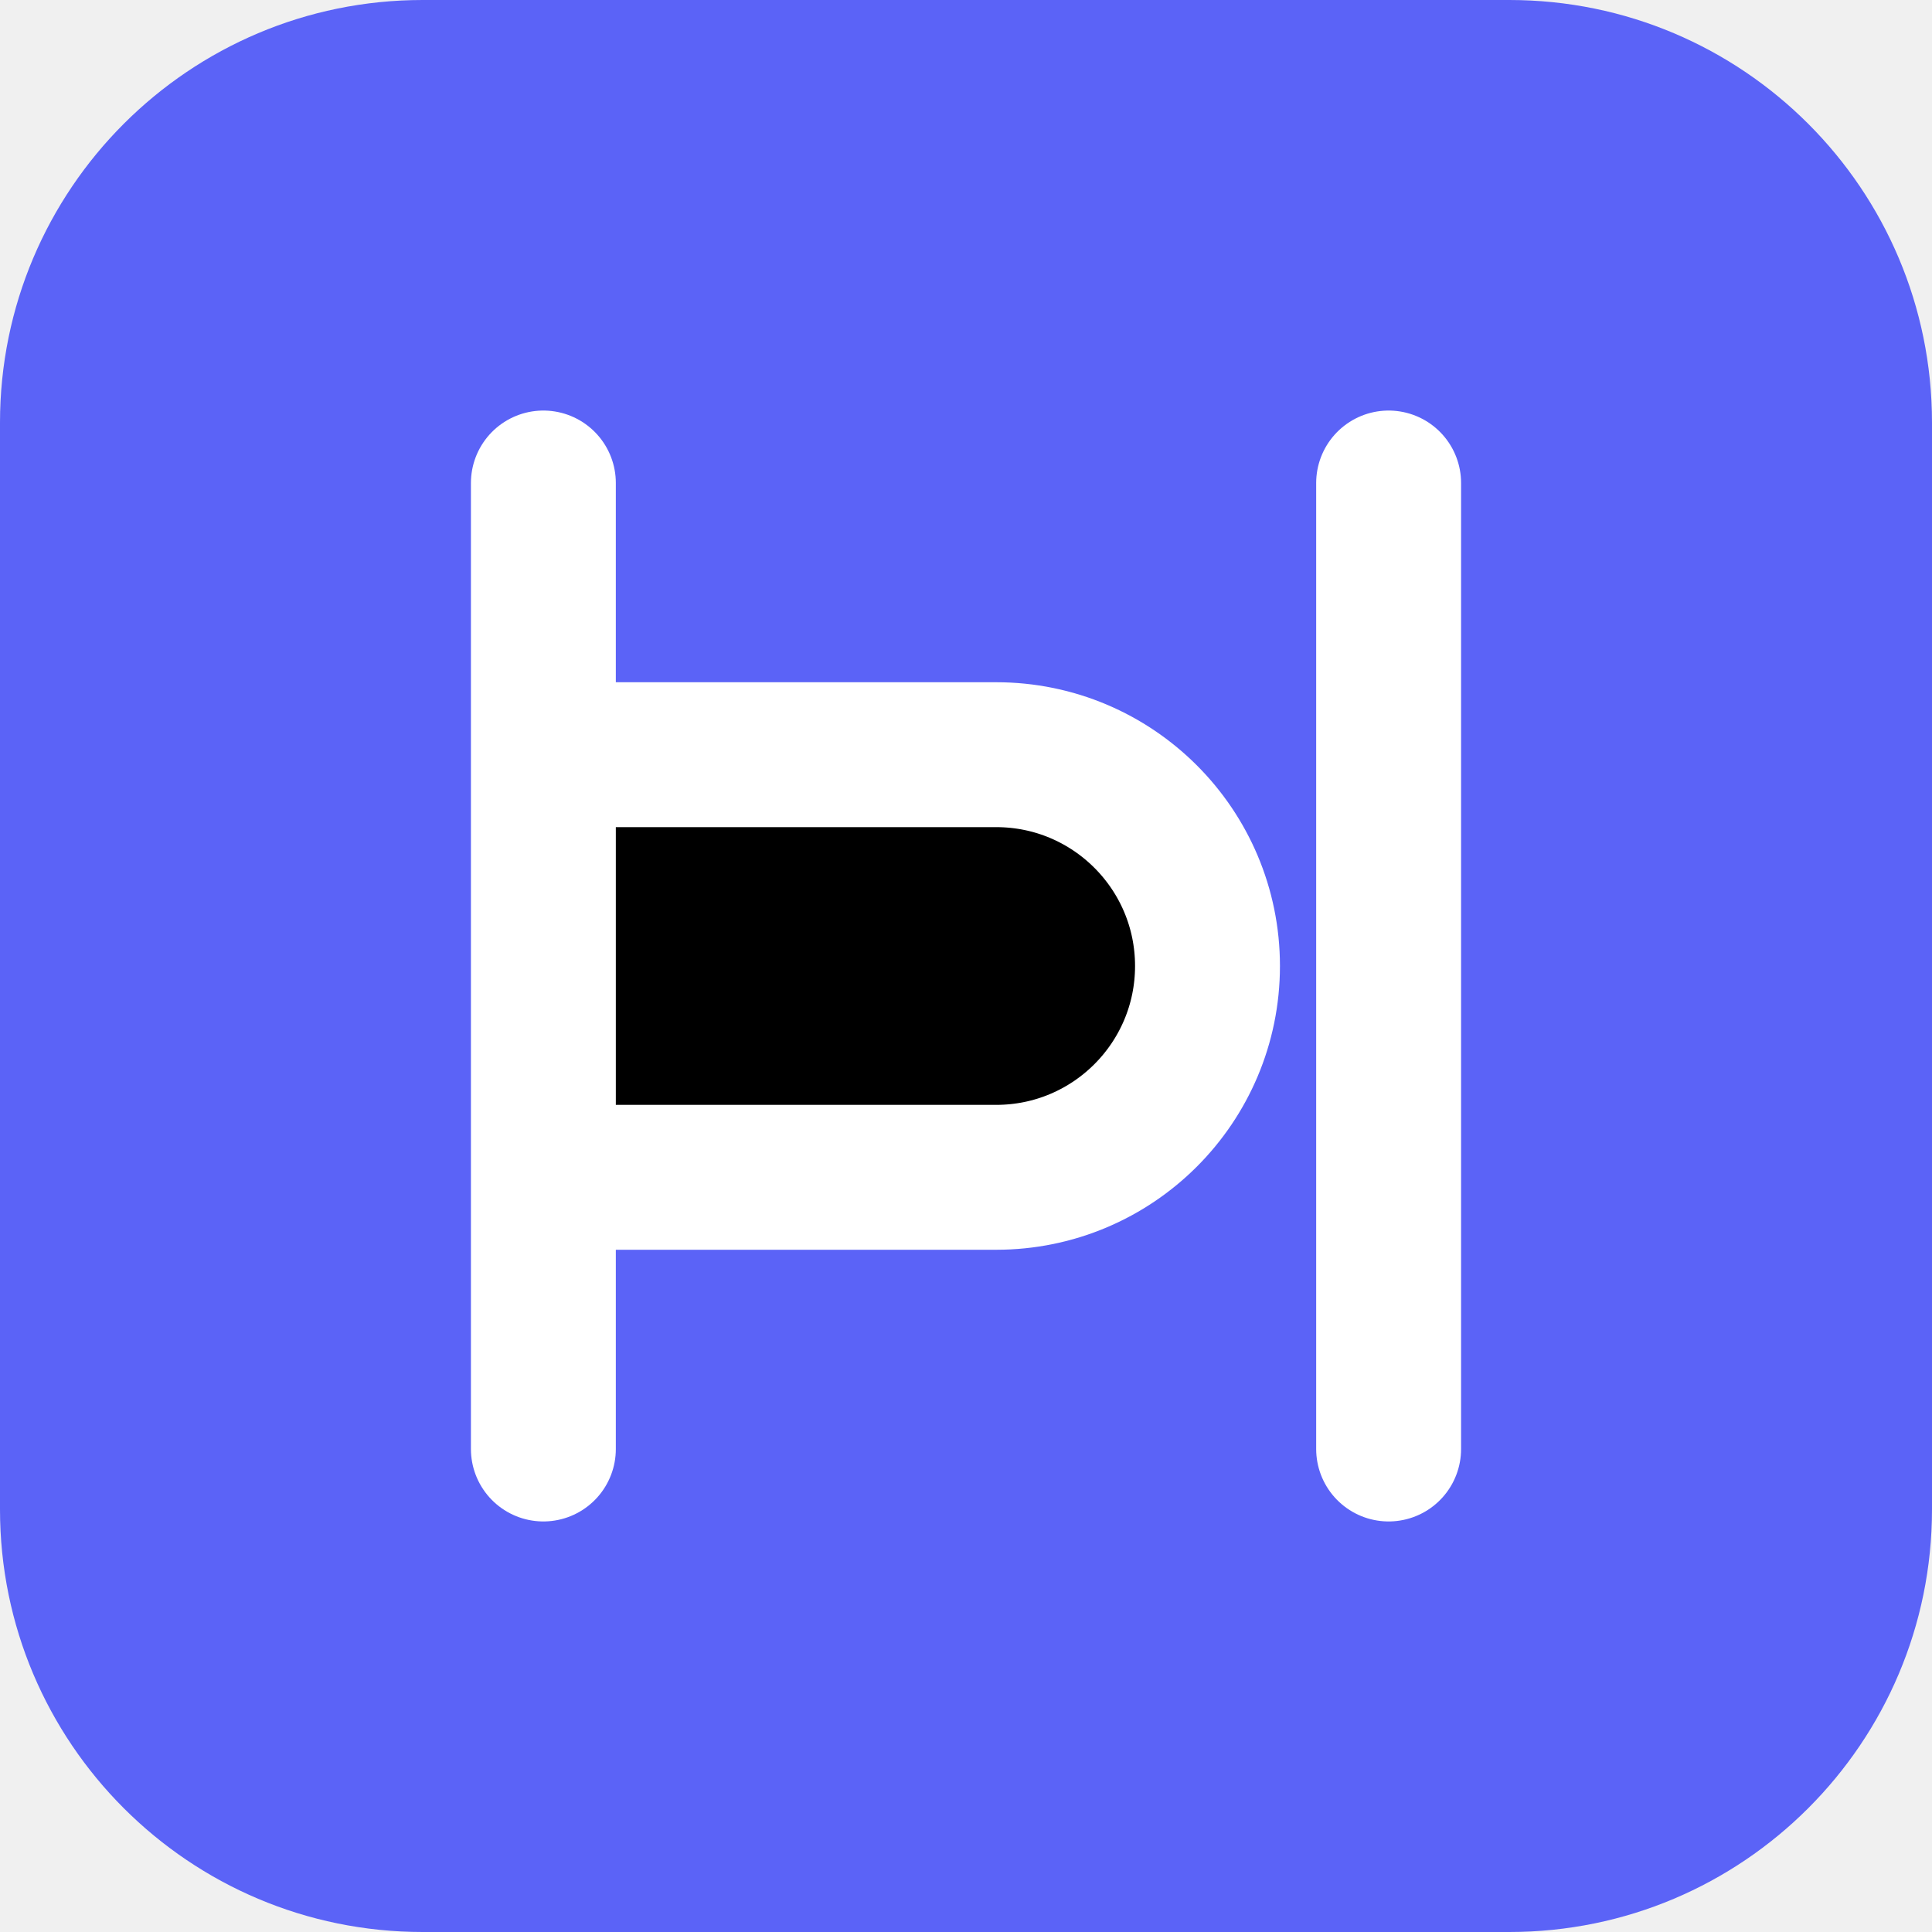
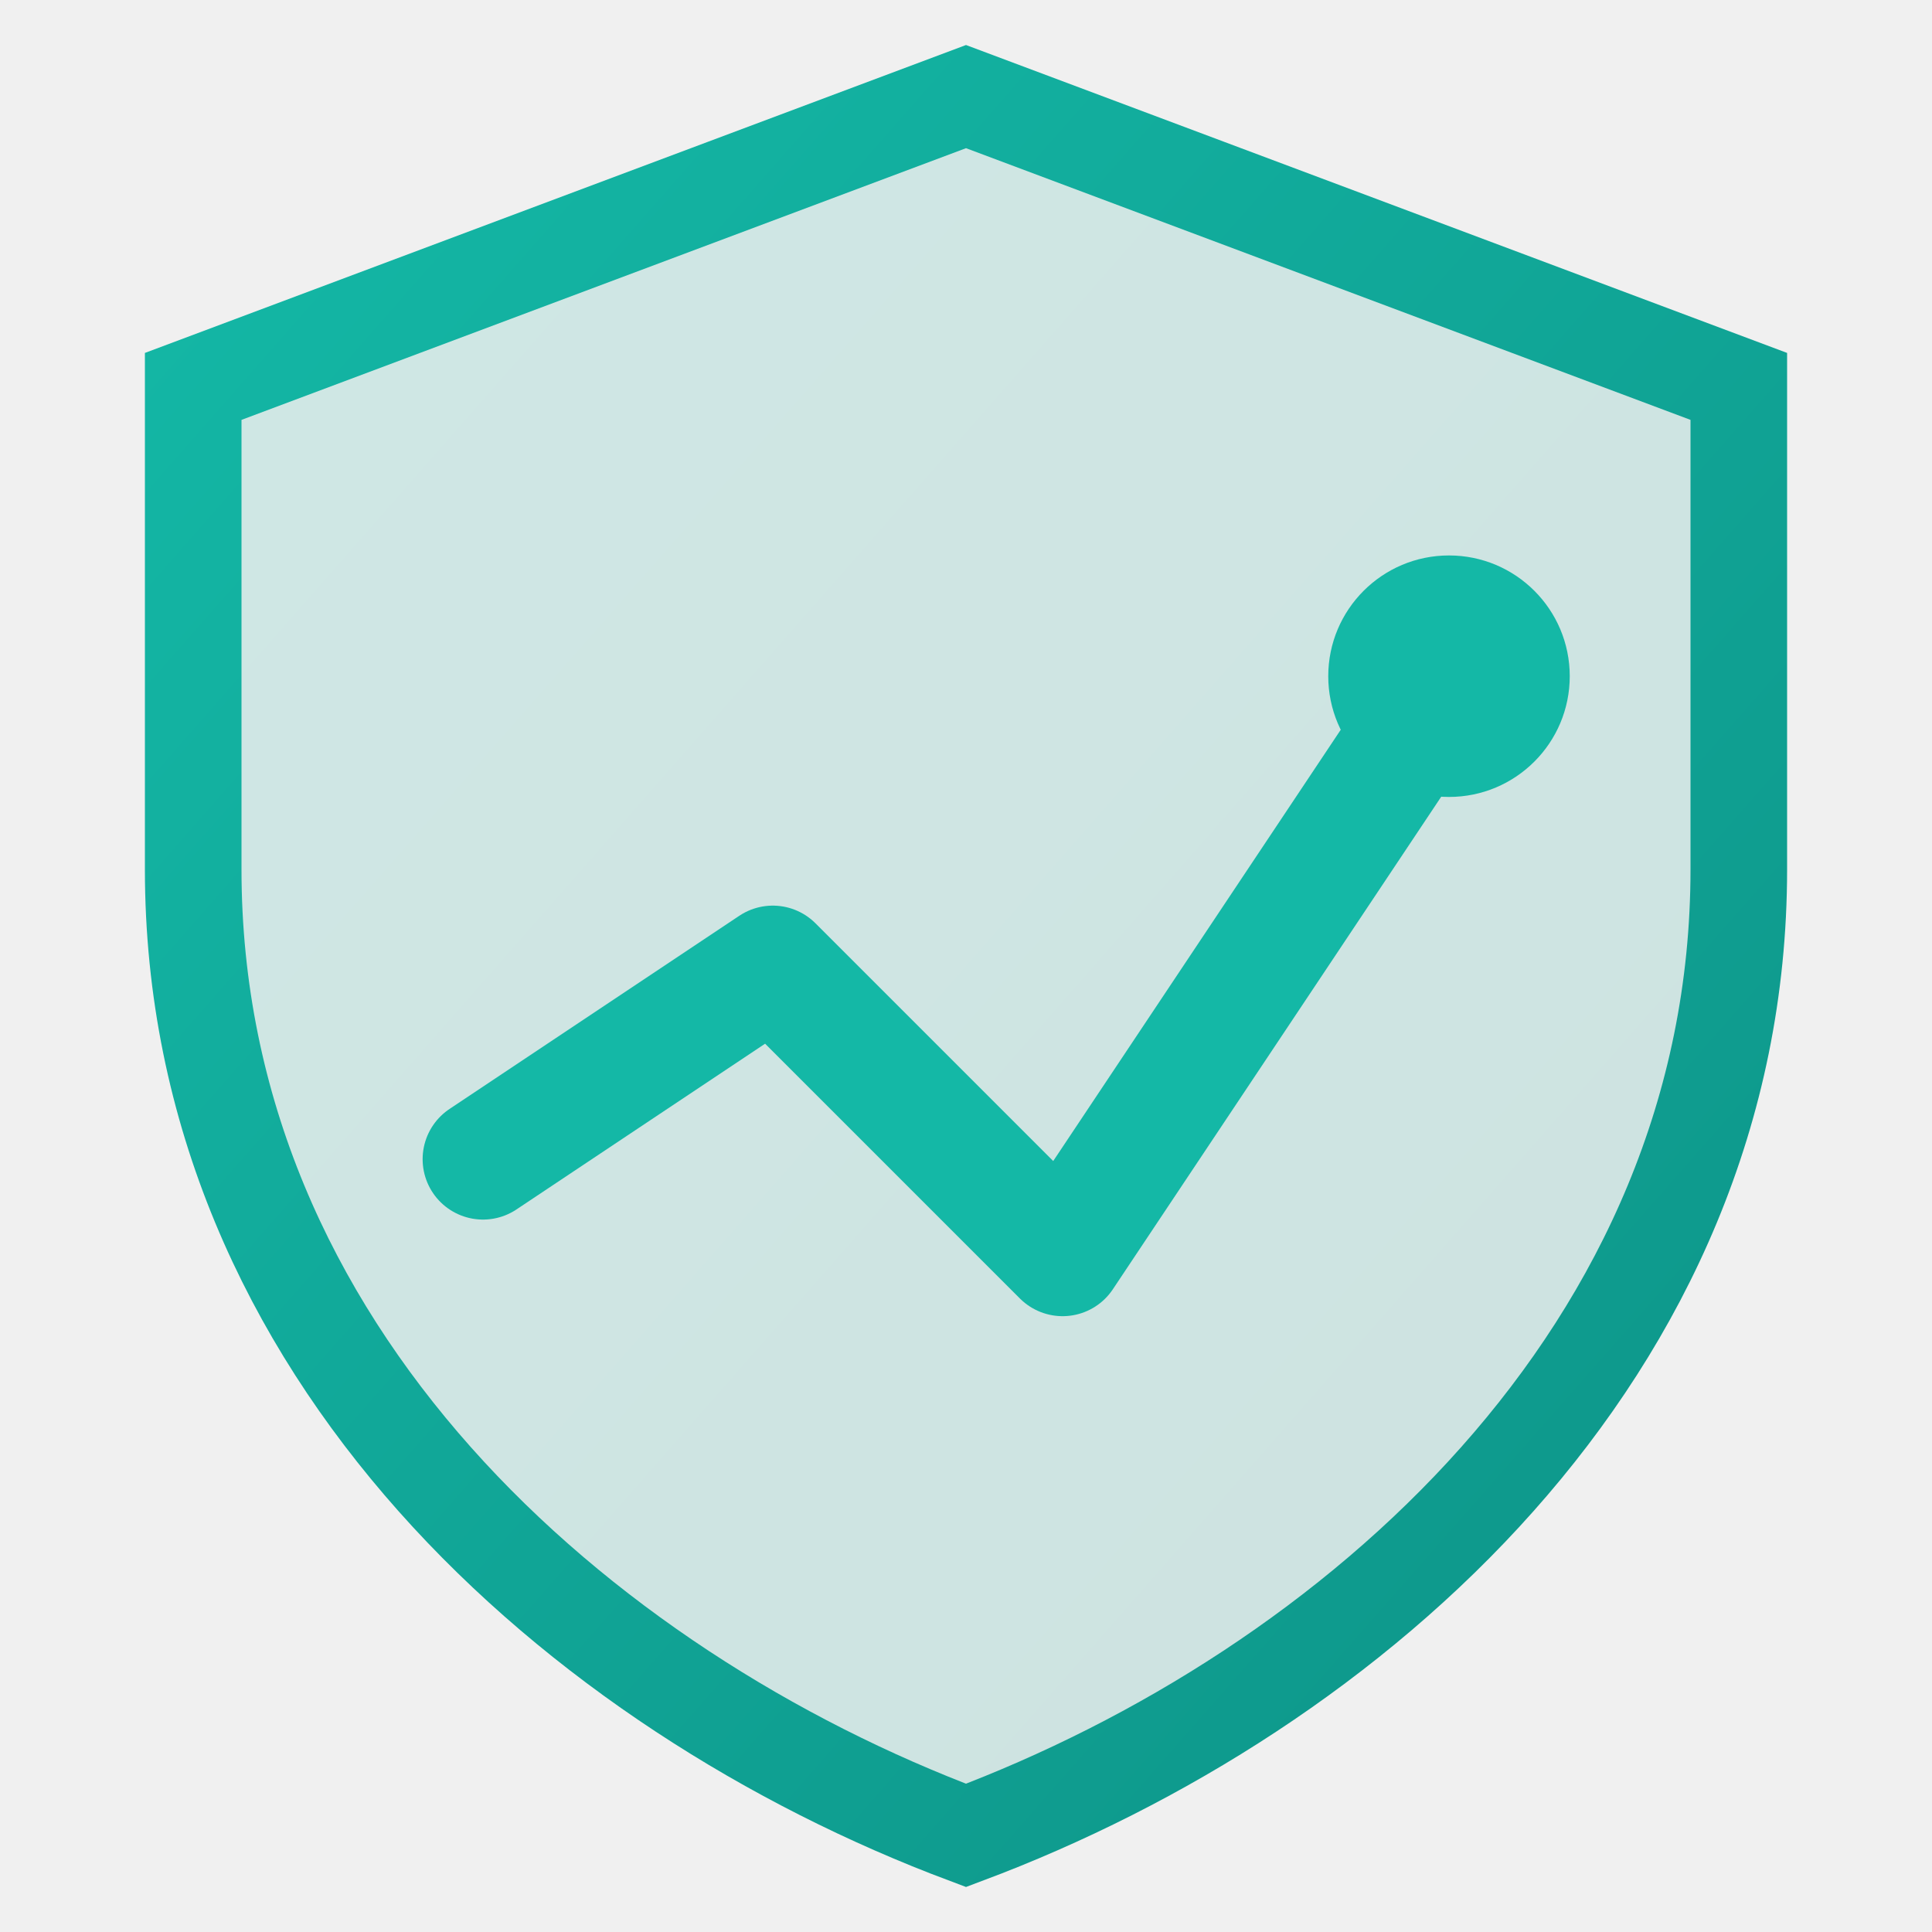
- <svg xmlns="http://www.w3.org/2000/svg" viewBox="0 0 32 32">
-   <rect width="32" height="32" rx="7" fill="#5b63f7" />
-   <path d="M9 8v16M9 12.5h7.5a3.5 3.5 0 010 7H9" stroke="white" stroke-width="2.4" stroke-linecap="round" stroke-linejoin="round" />
-   <line x1="23" y1="8" x2="23" y2="24" stroke="white" stroke-width="2.4" stroke-linecap="round" />
+ <svg xmlns="http://www.w3.org/2000/svg" viewBox="0 0 40 40">
+   <defs>
+     <linearGradient id="g" x1="0%" y1="0%" x2="100%" y2="100%">
+       <stop offset="0%" stop-color="#14b8a6" />
+       <stop offset="100%" stop-color="#0d9488" />
+     </linearGradient>
+   </defs>
+   <path d="M20 2 L36 8 L36 18 C36 28 28 35 20 38 C12 35 4 28 4 18 L4 8 Z" fill="url(#g)" opacity="0.15" />
+   <path d="M20 2 L36 8 L36 18 C36 28 28 35 20 38 C12 35 4 28 4 18 L4 8 Z" fill="none" stroke="url(#g)" stroke-width="2" />
+   <path d="M10 24 L16 20 L22 26 L30 14" fill="none" stroke="#14b8a6" stroke-width="2.5" stroke-linecap="round" stroke-linejoin="round" />
+   <circle cx="30" cy="14" r="2.5" fill="#14b8a6" />
</svg>
